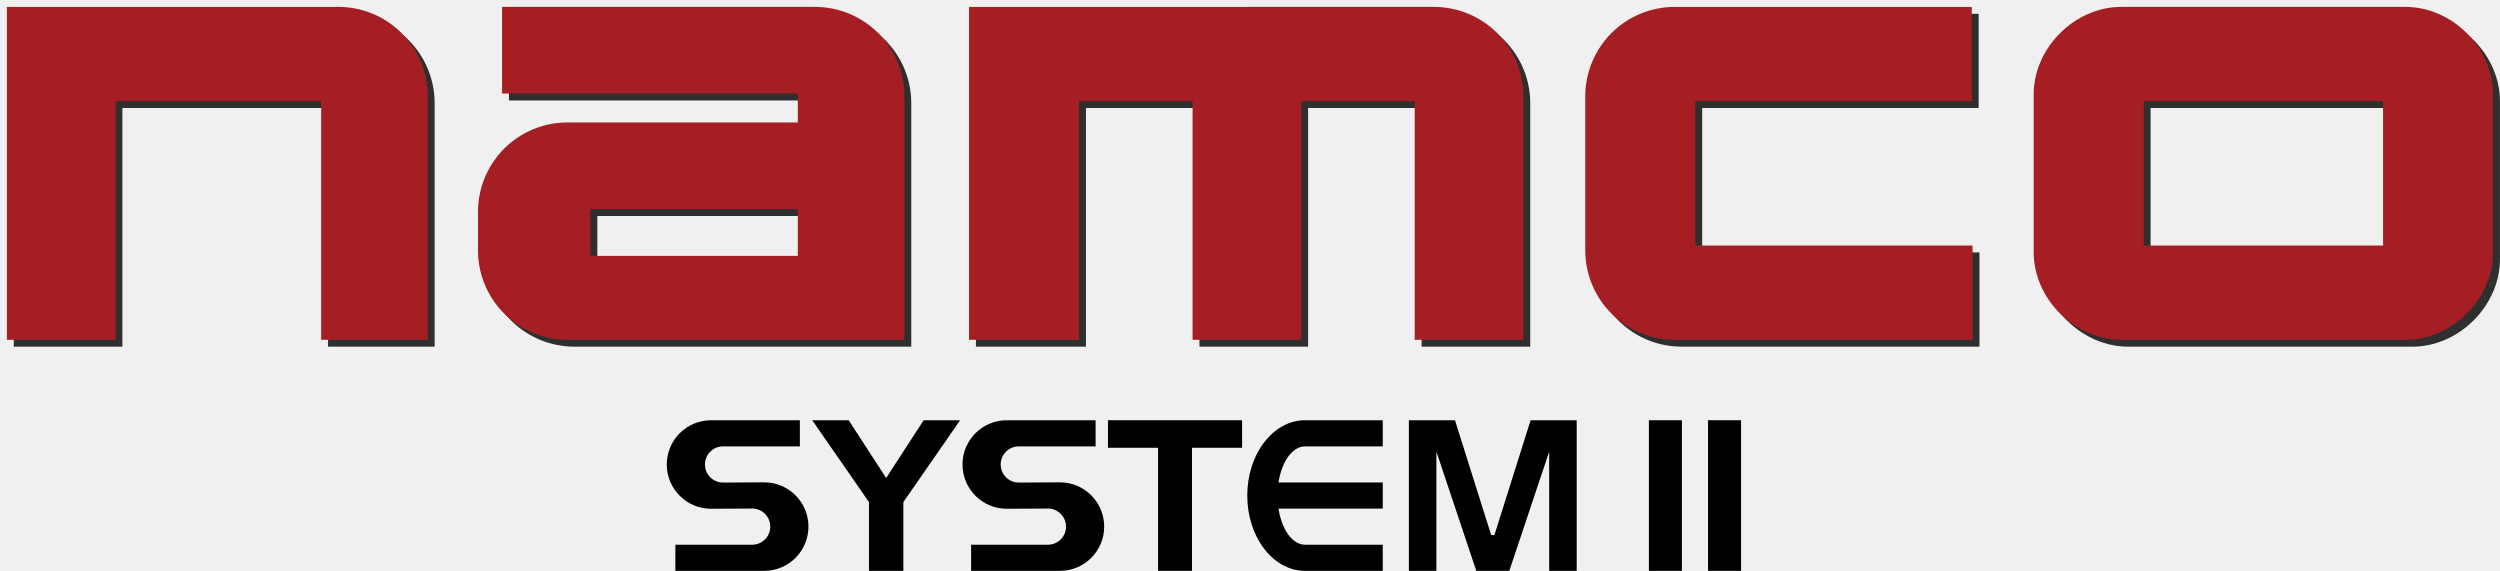
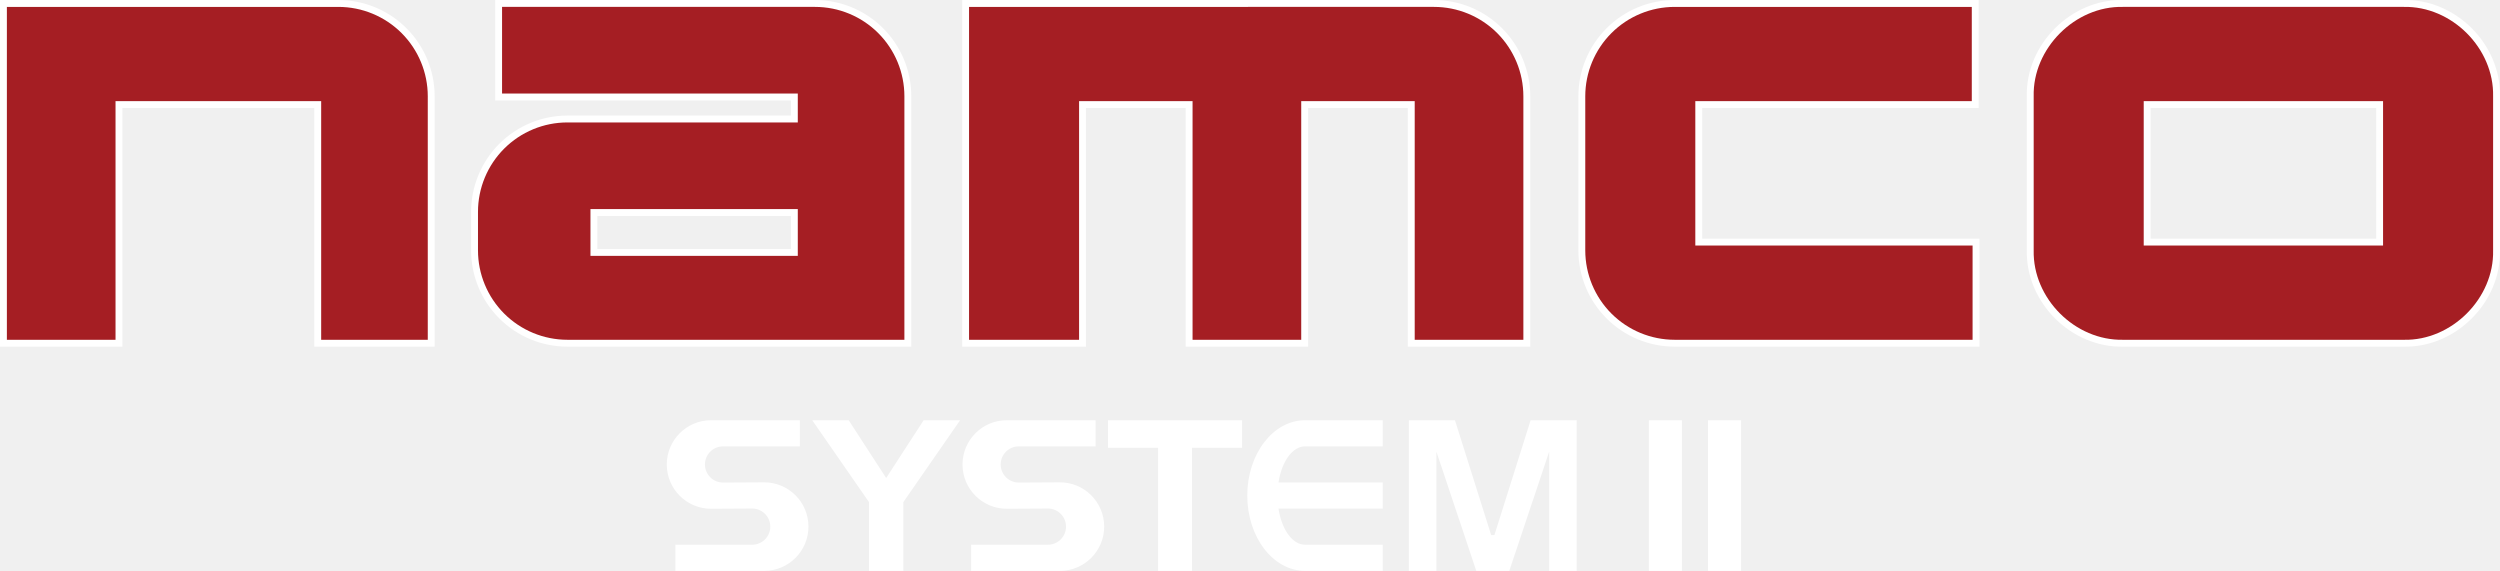
<svg xmlns="http://www.w3.org/2000/svg" width="3635.027mm" height="830.034mm" viewBox="0 0 3635.027 830.033" version="1.1" id="svg1" xml:space="preserve">
  <defs id="defs1">
    <marker id="DistanceX" orient="auto" refX="0" refY="0" style="overflow:visible">
      <path d="M 3,-3 -3,3 M 0,-5 V 5" style="stroke:#000000;stroke-width:0.5" id="path1" />
    </marker>
    <pattern id="Hatch" patternUnits="userSpaceOnUse" width="8" height="8" x="0" y="0">
      <path d="M8 4 l-4,4" stroke="#000000" stroke-width="0.25" linecap="square" id="path2" />
      <path d="M6 2 l-4,4" stroke="#000000" stroke-width="0.25" linecap="square" id="path3" />
      <path d="M4 0 l-4,4" stroke="#000000" stroke-width="0.25" linecap="square" id="path4" />
    </pattern>
    <symbol id="*Model_Space" />
    <symbol id="*Paper_Space" />
    <symbol id="*Paper_Space0" />
    <marker id="DistanceX-0" orient="auto" refX="0" refY="0" style="overflow:visible">
      <path d="M 3,-3 -3,3 M 0,-5 V 5" style="stroke:#000000;stroke-width:0.5" id="path1-9" />
    </marker>
    <pattern id="Hatch-4" patternUnits="userSpaceOnUse" width="8" height="8" x="0" y="0">
      <path d="M8 4 l-4,4" stroke="#000000" stroke-width="0.25" linecap="square" id="path2-8" />
      <path d="M6 2 l-4,4" stroke="#000000" stroke-width="0.25" linecap="square" id="path3-8" />
      <path d="M4 0 l-4,4" stroke="#000000" stroke-width="0.25" linecap="square" id="path4-2" />
    </pattern>
    <symbol id="*Model_Space-4" />
    <symbol id="*Paper_Space-5" />
    <symbol id="*Paper_Space0-5" />
    <marker id="DistanceX-02" orient="auto" refX="0" refY="0" style="overflow:visible">
      <path d="M 3,-3 -3,3 M 0,-5 V 5" style="stroke:#000000;stroke-width:0.5" id="path1-4" />
    </marker>
    <pattern id="Hatch-8" patternUnits="userSpaceOnUse" width="8" height="8" x="0" y="0">
      <path d="M8 4 l-4,4" stroke="#000000" stroke-width="0.25" linecap="square" id="path2-6" />
      <path d="M6 2 l-4,4" stroke="#000000" stroke-width="0.25" linecap="square" id="path3-5" />
      <path d="M4 0 l-4,4" stroke="#000000" stroke-width="0.25" linecap="square" id="path4-0" />
    </pattern>
    <symbol id="*Model_Space-9" />
    <symbol id="*Paper_Space-0" />
    <symbol id="*Paper_Space0-0" />
    <marker id="DistanceX-2" orient="auto" refX="0" refY="0" style="overflow:visible">
      <path d="M 3,-3 -3,3 M 0,-5 V 5" style="stroke:#000000;stroke-width:0.5" id="path1-6" />
    </marker>
    <pattern id="Hatch-0" patternUnits="userSpaceOnUse" width="8" height="8" x="0" y="0">
      <path d="M8 4 l-4,4" stroke="#000000" stroke-width="0.25" linecap="square" id="path2-1" />
      <path d="M6 2 l-4,4" stroke="#000000" stroke-width="0.25" linecap="square" id="path3-6" />
      <path d="M4 0 l-4,4" stroke="#000000" stroke-width="0.25" linecap="square" id="path4-5" />
    </pattern>
    <symbol id="*Model_Space-7" />
    <symbol id="*Paper_Space-54" />
    <symbol id="*Paper_Space0-1" />
    <marker id="DistanceX-4" orient="auto" refX="0" refY="0" style="overflow:visible">
      <path d="M 3,-3 -3,3 M 0,-5 V 5" style="stroke:#000000;stroke-width:0.5" id="path1-3" />
    </marker>
    <pattern id="Hatch-9" patternUnits="userSpaceOnUse" width="8" height="8" x="0" y="0">
      <path d="M8 4 l-4,4" stroke="#000000" stroke-width="0.25" linecap="square" id="path2-88" />
      <path d="M6 2 l-4,4" stroke="#000000" stroke-width="0.25" linecap="square" id="path3-0" />
      <path d="M4 0 l-4,4" stroke="#000000" stroke-width="0.25" linecap="square" id="path4-8" />
    </pattern>
    <symbol id="*Model_Space-77" />
    <symbol id="*Paper_Space-8" />
    <symbol id="*Paper_Space0-3" />
    <marker id="DistanceX-7" orient="auto" refX="0" refY="0" style="overflow:visible">
      <path d="M 3,-3 -3,3 M 0,-5 V 5" style="stroke:#000000;stroke-width:0.5" id="path1-2" />
    </marker>
    <pattern id="Hatch-2" patternUnits="userSpaceOnUse" width="8" height="8" x="0" y="0">
      <path d="M8 4 l-4,4" stroke="#000000" stroke-width="0.25" linecap="square" id="path2-82" />
      <path d="M6 2 l-4,4" stroke="#000000" stroke-width="0.25" linecap="square" id="path3-89" />
      <path d="M4 0 l-4,4" stroke="#000000" stroke-width="0.25" linecap="square" id="path4-07" />
    </pattern>
    <symbol id="*Model_Space-8" />
    <symbol id="*Paper_Space-1" />
    <symbol id="*Paper_Space0-58" />
    <marker id="DistanceX-25" orient="auto" refX="0" refY="0" style="overflow:visible">
      <path d="M 3,-3 -3,3 M 0,-5 V 5" style="stroke:#000000;stroke-width:0.5" id="path1-36" />
    </marker>
    <pattern id="Hatch-1" patternUnits="userSpaceOnUse" width="8" height="8" x="0" y="0">
      <path d="M8 4 l-4,4" stroke="#000000" stroke-width="0.25" linecap="square" id="path2-86" />
      <path d="M6 2 l-4,4" stroke="#000000" stroke-width="0.25" linecap="square" id="path3-2" />
      <path d="M4 0 l-4,4" stroke="#000000" stroke-width="0.25" linecap="square" id="path4-1" />
    </pattern>
    <symbol id="*Model_Space-46" />
    <symbol id="*Paper_Space-2" />
    <symbol id="*Paper_Space0-9" />
    <marker id="DistanceX-5" orient="auto" refX="0" refY="0" style="overflow:visible">
      <path d="M 3,-3 -3,3 M 0,-5 V 5" style="stroke:#000000;stroke-width:0.5" id="path1-7" />
    </marker>
    <pattern id="Hatch-98" patternUnits="userSpaceOnUse" width="8" height="8" x="0" y="0">
      <path d="M8 4 l-4,4" stroke="#000000" stroke-width="0.25" linecap="square" id="path2-3" />
      <path d="M6 2 l-4,4" stroke="#000000" stroke-width="0.25" linecap="square" id="path3-02" />
      <path d="M4 0 l-4,4" stroke="#000000" stroke-width="0.25" linecap="square" id="path4-23" />
    </pattern>
    <symbol id="*Model_Space-6" />
    <symbol id="*Paper_Space-7" />
    <symbol id="*Paper_Space0-15" />
    <marker id="DistanceX-52" orient="auto" refX="0" refY="0" style="overflow:visible">
      <path d="M 3,-3 -3,3 M 0,-5 V 5" style="stroke:#000000;stroke-width:0.5" id="path1-8" />
    </marker>
    <pattern id="Hatch-07" patternUnits="userSpaceOnUse" width="8" height="8" x="0" y="0">
      <path d="M8 4 l-4,4" stroke="#000000" stroke-width="0.25" linecap="square" id="path2-2" />
      <path d="M6 2 l-4,4" stroke="#000000" stroke-width="0.25" linecap="square" id="path3-25" />
      <path d="M4 0 l-4,4" stroke="#000000" stroke-width="0.25" linecap="square" id="path4-9" />
    </pattern>
    <symbol id="*Model_Space-1" />
    <symbol id="*Paper_Space-08" />
    <symbol id="*Paper_Space0-50" />
    <marker id="DistanceX-58" orient="auto" refX="0" refY="0" style="overflow:visible">
      <path d="M 3,-3 -3,3 M 0,-5 V 5" style="stroke:#000000;stroke-width:0.5" id="path1-61" />
    </marker>
    <pattern id="Hatch-5" patternUnits="userSpaceOnUse" width="8" height="8" x="0" y="0">
      <path d="M8 4 l-4,4" stroke="#000000" stroke-width="0.25" linecap="square" id="path2-5" />
      <path d="M6 2 l-4,4" stroke="#000000" stroke-width="0.25" linecap="square" id="path3-1" />
      <path d="M4 0 l-4,4" stroke="#000000" stroke-width="0.25" linecap="square" id="path4-96" />
    </pattern>
    <symbol id="*Model_Space-45" />
    <symbol id="*Paper_Space-4" />
    <symbol id="*Paper_Space0-2" />
    <marker id="DistanceX-45" orient="auto" refX="0" refY="0" style="overflow:visible">
      <path d="M 3,-3 -3,3 M 0,-5 V 5" style="stroke:#000000;stroke-width:0.5" id="path1-62" />
    </marker>
    <pattern id="Hatch-53" patternUnits="userSpaceOnUse" width="8" height="8" x="0" y="0">
      <path d="M8 4 l-4,4" stroke="#000000" stroke-width="0.25" linecap="square" id="path2-56" />
      <path d="M6 2 l-4,4" stroke="#000000" stroke-width="0.25" linecap="square" id="path3-61" />
      <path d="M4 0 l-4,4" stroke="#000000" stroke-width="0.25" linecap="square" id="path4-4" />
    </pattern>
    <symbol id="*Model_Space-462" />
    <symbol id="*Paper_Space-6" />
    <symbol id="*Paper_Space0-8" />
    <marker id="DistanceX-09" orient="auto" refX="0" refY="0" style="overflow:visible">
      <path d="M 3,-3 -3,3 M 0,-5 V 5" style="stroke:#000000;stroke-width:0.5" id="path1-48" />
    </marker>
    <pattern id="Hatch-82" patternUnits="userSpaceOnUse" width="8" height="8" x="0" y="0">
      <path d="M8 4 l-4,4" stroke="#000000" stroke-width="0.25" linecap="square" id="path2-4" />
      <path d="M6 2 l-4,4" stroke="#000000" stroke-width="0.25" linecap="square" id="path3-55" />
      <path d="M4 0 l-4,4" stroke="#000000" stroke-width="0.25" linecap="square" id="path4-17" />
    </pattern>
    <symbol id="*Model_Space-11" />
    <symbol id="*Paper_Space-52" />
    <symbol id="*Paper_Space0-7" />
    <marker id="DistanceX-094" orient="auto" refX="0" refY="0" style="overflow:visible">
      <path d="M 3,-3 -3,3 M 0,-5 V 5" style="stroke:#000000;stroke-width:0.5" id="path1-88" />
    </marker>
    <pattern id="Hatch-24" patternUnits="userSpaceOnUse" width="8" height="8" x="0" y="0">
      <path d="M8 4 l-4,4" stroke="#000000" stroke-width="0.25" linecap="square" id="path2-55" />
      <path d="M6 2 l-4,4" stroke="#000000" stroke-width="0.25" linecap="square" id="path3-17" />
      <path d="M4 0 l-4,4" stroke="#000000" stroke-width="0.25" linecap="square" id="path4-11" />
    </pattern>
    <symbol id="*Model_Space-5" />
    <symbol id="*Paper_Space-27" />
    <symbol id="*Paper_Space0-6" />
    <marker id="DistanceX-0948" orient="auto" refX="0" refY="0" style="overflow:visible">
      <path d="M 3,-3 -3,3 M 0,-5 V 5" style="stroke:#000000;stroke-width:0.5" id="path1-82" />
    </marker>
    <pattern id="Hatch-45" patternUnits="userSpaceOnUse" width="8" height="8" x="0" y="0">
      <path d="M8 4 l-4,4" stroke="#000000" stroke-width="0.25" linecap="square" id="path2-51" />
      <path d="M6 2 l-4,4" stroke="#000000" stroke-width="0.25" linecap="square" id="path3-7" />
      <path d="M4 0 l-4,4" stroke="#000000" stroke-width="0.25" linecap="square" id="path4-115" />
    </pattern>
    <symbol id="*Model_Space-2" />
    <symbol id="*Paper_Space-76" />
    <symbol id="*Paper_Space0-14" />
    <marker id="DistanceX-76" orient="auto" refX="0" refY="0" style="overflow:visible">
      <path d="M 3,-3 -3,3 M 0,-5 V 5" style="stroke:#000000;stroke-width:0.5" id="path1-1" />
    </marker>
    <pattern id="Hatch-89" patternUnits="userSpaceOnUse" width="8" height="8" x="0" y="0">
      <path d="M8 4 l-4,4" stroke="#000000" stroke-width="0.25" linecap="square" id="path2-27" />
      <path d="M6 2 l-4,4" stroke="#000000" stroke-width="0.25" linecap="square" id="path3-9" />
      <path d="M4 0 l-4,4" stroke="#000000" stroke-width="0.25" linecap="square" id="path4-54" />
    </pattern>
    <symbol id="*Model_Space-3" />
    <symbol id="*Paper_Space-12" />
    <symbol id="*Paper_Space0-33" />
    <marker id="DistanceX-44" orient="auto" refX="0" refY="0" style="overflow:visible">
      <path d="M 3,-3 -3,3 M 0,-5 V 5" style="stroke:#000000;stroke-width:0.5" id="path1-60" />
    </marker>
    <pattern id="Hatch-6" patternUnits="userSpaceOnUse" width="8" height="8" x="0" y="0">
      <path d="M8 4 l-4,4" stroke="#000000" stroke-width="0.25" linecap="square" id="path2-61" />
      <path d="M6 2 l-4,4" stroke="#000000" stroke-width="0.25" linecap="square" id="path3-84" />
      <path d="M4 0 l-4,4" stroke="#000000" stroke-width="0.25" linecap="square" id="path4-963" />
    </pattern>
    <symbol id="*Model_Space-78" />
    <symbol id="*Paper_Space-82" />
    <symbol id="*Paper_Space0-91" />
  </defs>
  <g id="g3" style="display:inline">
-     <g id="g9" transform="matrix(0.2645833,0,0,0.2645833,17.50079,443.033)" style="display:inline;fill:#000000;fill-opacity:0.803">
-       <path id="path5" style="fill:#000000;fill-opacity:0.803;stroke:none;stroke-width:0.945;stroke-linecap:round" d="m 178.216,163.218 v 484 H 336.199 V 300.219 h 299.006 v 346.999 h 154.993 l 0.005,-354 c 0.003,-34.478 -13.692,-67.544 -38.072,-91.924 -24.38,-24.38 -57.446,-38.076 -91.923,-38.076 z" transform="matrix(3.779528,0,0,3.779528,-664.1265,-2215.626)" />
-       <path d="M 898.216,163.217 V 289.217 h 430.001 v 42 H 993.224 c -34.482,3e-5 -67.548,13.697 -91.928,38.076 -24.38,24.38 -38.076,57.445 -38.08,91.924 v 56 c 0.005,34.478 13.701,67.544 38.08,91.924 24.38,24.38 57.446,38.076 91.928,38.076 h 489.985 l 0.01,-354 c 0.01,-34.478 -13.691,-67.544 -38.071,-91.924 -24.38,-24.38 -57.445,-38.076 -91.924,-38.076 z m 128.535,294 h 301.466 v 68 h -301.466 z" style="fill:#000000;fill-opacity:0.803;stroke:none;stroke-width:0.945;stroke-linecap:round" id="path6" transform="matrix(3.779528,0,0,3.779528,-664.1265,-2215.626)" />
-       <path id="path7" style="fill:#000000;fill-opacity:0.803;stroke:none;stroke-width:3.571;stroke-linecap:round" d="M 5297.01,-1598.74 V 230.551 h 604.72 V -1080.94 h 623.62 V 230.551 h 597.17 V -1080.94 h 623.62 V 230.551 h 597.17 v -1337.952 c 0,-130.312 -51.767,-255.286 -143.911,-347.43 -92.144,-92.144 -217.118,-143.91 -347.428,-143.91 z" />
-       <path id="path8" style="fill:#000000;fill-opacity:0.803;stroke:none;stroke-width:3.571;stroke-linecap:round" d="m 10807.6,-1598.74 -1632.798,-10e-5 c -130.31,-10e-5 -255.283,51.766 -347.427,143.91 -92.144,92.144 -143.91,217.118 -143.912,347.43 v 846.614 c 0,130.311 51.768,255.285 143.912,347.429 92.144,92.144 217.118,143.91 347.427,143.91 L 10811.9,230.551 V -287.244 H 9288.19 v -793.696 h 1519.41 z" />
-       <path d="m 11639.1,-1598.741 c -263.418,-6.18 -497.563,227.966 -491.392,491.34 v 846.613 c -5.564,264.138 227.208,496.91 491.369,491.338 H 13181.1 c 263.375,6.181 497.521,-227.964 491.321,-491.338 v -846.613 c 5.716,-263.883 -227.319,-497.012 -491.321,-491.34 z m 113.299,517.801 H 13067.7 v 793.695 h -1315.301 z" style="fill:#000000;fill-opacity:0.803;stroke:none;stroke-width:3.571;stroke-linecap:round" id="path9" />
+     <g id="g49" transform="matrix(0.2645833,0,0,0.2645833,7.500191,433.0329)" style="display:inline">
+       <path id="path94" style="fill:#ffffff;stroke-width:3.78;stroke-linecap:round" d="M -28.347,-1636.538 V 268.343 H 644.342 V -1043.145 H 1698.854 V 268.343 h 661.387 l 0.023,-1375.74 c 0.011,-140.323 -55.747,-274.936 -154.969,-374.158 -99.222,-99.222 -233.834,-154.983 -374.15,-154.982 z" />
+       <path id="path96" style="fill:#ffffff;stroke-width:3.78;stroke-linecap:round" d="m 2692.913,-1636.538 v 551.811 h 1625.197 v 83.148 H 3089.794 c -140.333,1e-4 -274.944,55.763 -374.166,154.984 -99.222,99.222 -154.98,233.833 -154.998,374.15 v 211.66 c 0.019,140.316 55.776,274.93 154.998,374.152 99.222,99.222 233.834,154.975 374.166,154.975 h 1889.705 l 0.045,-1375.732 c 0.042,-140.332 -55.741,-274.946 -154.961,-374.166 -99.221,-99.221 -233.836,-154.983 -374.158,-154.982 z m 561.387,1186.771 H 4318.11 V -268.35 H 3254.3 Z" />
+       <path id="path98" style="fill:#ffffff;stroke-linecap:round" d="M 5259.215,-1636.536 V 268.345 h 680.311 V -1043.145 h 548.029 V 268.345 H 7160.315 V -1043.145 h 548.029 V 268.345 H 8381.106 V -1107.401 c 0,-140.321 -55.759,-274.935 -154.98,-374.156 -99.222,-99.222 -233.834,-154.979 -374.154,-154.978 z" />
+       <path id="path100" style="fill:#ffffff;stroke-linecap:round" d="m 9174.801,-1636.536 c -140.319,-1e-4 -274.931,55.757 -374.152,154.978 -99.222,99.222 -154.978,233.833 -154.981,374.154 v 846.613 c 0,140.321 55.759,274.933 154.981,374.154 99.222,99.222 233.833,154.979 374.152,154.979 H 10849.696 V -325.04 H 9325.985 V -1043.145 h 1519.41 v -593.391 z" />
+       <path id="path102" style="fill:#ffffff;stroke-linecap:round" d="M 13181.098,-1636.538 H 11639.1 l 0.887,0.01 c -286.321,-6.718 -536.771,243.729 -530.063,530.01 v -0.885 846.613 -0.797 c -6.041,286.795 243.135,535.971 529.952,529.922 l -0.797,0.008 H 13181.1 l -0.886,-0.01 c 286.282,6.718 536.731,-243.731 529.992,-530.014 v 0.891 -846.613 0.818 c 6.208,-286.601 -243.204,-536.106 -529.918,-529.945 z m -1390.904,593.393 h 1239.711 v 718.105 h -1239.711 z" />
    </g>
    <g id="g83" transform="matrix(0.2645833,0,0,0.2645833,7.500191,433.0329)" style="display:inline">
      <path id="path127" style="fill:#a51e23;fill-opacity:1;stroke:none;stroke-width:0.945;stroke-linecap:round" d="m 178.216,163.218 v 484 H 336.199 V 300.219 h 299.006 v 346.999 h 154.993 l 0.005,-354 c 0.003,-34.478 -13.692,-67.544 -38.072,-91.924 -24.38,-24.38 -57.446,-38.076 -91.923,-38.076 z" transform="matrix(3.779528,0,0,3.779528,-664.1265,-2215.626)" />
      <path d="M 898.216,163.217 V 289.217 h 430.001 v 42 H 993.224 c -34.482,3e-5 -67.548,13.697 -91.928,38.076 -24.38,24.38 -38.076,57.445 -38.08,91.924 v 56 c 0.005,34.478 13.701,67.544 38.08,91.924 24.38,24.38 57.446,38.076 91.928,38.076 h 489.985 l 0.01,-354 c 0.01,-34.478 -13.691,-67.544 -38.071,-91.924 -24.38,-24.38 -57.445,-38.076 -91.924,-38.076 z m 128.535,294 h 301.466 v 68 h -301.466 z" style="fill:#a51e23;fill-opacity:1;stroke:none;stroke-width:0.945;stroke-linecap:round" id="path128" transform="matrix(3.779528,0,0,3.779528,-664.1265,-2215.626)" />
      <path id="path41" style="fill:#a51e23;fill-opacity:1;stroke:none;stroke-width:3.571;stroke-linecap:round" d="M 5297.01,-1598.74 V 230.551 h 604.72 V -1080.94 h 623.62 V 230.551 h 597.17 V -1080.94 h 623.62 V 230.551 h 597.17 v -1337.952 c 0,-130.312 -51.767,-255.286 -143.911,-347.43 -92.144,-92.144 -217.118,-143.91 -347.428,-143.91 z" />
      <path id="path51" style="fill:#a51e23;fill-opacity:1;stroke:none;stroke-width:3.571;stroke-linecap:round" d="m 10807.6,-1598.74 -1632.798,-10e-5 c -130.31,-10e-5 -255.283,51.766 -347.427,143.91 -92.144,92.144 -143.91,217.118 -143.912,347.43 v 846.614 c 0,130.311 51.768,255.285 143.912,347.429 92.144,92.144 217.118,143.91 347.427,143.91 L 10811.9,230.551 V -287.244 H 9288.19 v -793.696 h 1519.41 z" />
      <path d="m 11639.1,-1598.741 c -263.418,-6.18 -497.563,227.966 -491.392,491.34 v 846.613 c -5.564,264.138 227.208,496.91 491.369,491.338 H 13181.1 c 263.375,6.181 497.521,-227.964 491.321,-491.338 v -846.613 c 5.716,-263.883 -227.319,-497.012 -491.321,-491.34 z m 113.299,517.801 H 13067.7 v 793.695 h -1315.301 z" style="fill:#a51e23;fill-opacity:1;stroke:none;stroke-width:3.571;stroke-linecap:round" id="path129" />
    </g>
  </g>
  <g id="g260" style="display:inline;fill:#000000;fill-opacity:1">
-     <path id="path16-1" style="fill:#000000;fill-opacity:1;stroke:none;stroke-width:1;stroke-linecap:round;stroke-dasharray:none" d="m 1111.142,830.032 c 35.614,9.3e-4 64.458,-28.923 64.358,-64.537 -0.099,-35.614 -29.104,-64.377 -64.718,-64.177 l -59.328,0.333 c -14.558,0.08 -26.413,-11.677 -26.453,-26.235 -0.041,-14.558 11.749,-26.381 26.307,-26.382 h 111.691 V 611.033 l -129.141,-1e-5 c -35.614,8.3e-4 -64.456,28.924 -64.356,64.537 0.099,35.613 29.102,64.375 64.714,64.176 l 59.328,-0.331 c 14.559,-0.081 26.415,11.677 26.456,26.235 0.041,14.558 -11.75,26.382 -26.308,26.382 l -111.691,-5e-5 v 37.999 z" />
-     <path d="m 1181.001,611.033 82.5,119 v 99.999 h 49.998 v -99.999 l 82.5,-119 h -52.999 l -54.501,84 -54.499,-84 z" style="display:inline;fill:#000000;fill-opacity:1;stroke:none;stroke-width:1;stroke-linecap:round;stroke-dasharray:none" id="path99" />
-     <path id="path258" style="display:inline;fill:#000000;fill-opacity:1;stroke:none;stroke-width:1;stroke-linecap:round;stroke-dasharray:none" d="m 1541.142,830.032 c 35.614,9.3e-4 64.458,-28.923 64.358,-64.537 -0.099,-35.614 -29.104,-64.377 -64.718,-64.177 l -59.328,0.333 c -14.558,0.08 -26.413,-11.677 -26.453,-26.235 -0.041,-14.558 11.749,-26.381 26.307,-26.382 h 111.691 V 611.033 l -129.141,-1e-5 c -35.614,8.3e-4 -64.456,28.924 -64.356,64.537 0.099,35.613 29.102,64.375 64.714,64.176 l 59.328,-0.331 c 14.559,-0.081 26.415,11.677 26.456,26.235 0.041,14.558 -11.75,26.382 -26.308,26.382 l -111.691,-5e-5 v 37.999 z" />
-     <path d="m 1610.999,611.033 v 40.026 h 72.835 v 178.973 h 49.331 V 651.059 h 72.835 v -40.026 z" style="display:inline;fill:#000000;fill-opacity:1;stroke:none;stroke-width:1;stroke-linecap:round;stroke-dasharray:none" id="path248" />
-     <path id="path57-1" style="fill:#000000;fill-opacity:1;stroke:none;stroke-width:1;stroke-linecap:round;stroke-dasharray:none" d="m 2010.529,611.033 v 38 h -113.028 c -17.998,3e-5 -33.779,21.486 -38.562,52.5 l 151.591,-4.1e-4 v 38.002 h -151.591 c 4.783,31.014 20.564,52.5 38.562,52.5 l 113.028,-6e-5 v 37.999 l -113.028,-3.2e-4 c -46.378,-0.026 -83.964,-49.043 -83.964,-109.5 0,-60.457 37.586,-109.474 83.964,-109.5 z" />
-     <path d="m 2048.531,611.033 v 218.999 h 40 v -173.343 l 58,173.343 h 48.001 l 57.999,-173.343 v 173.343 h 40 V 611.033 h -67.001 l -52.655,167.001 h -4.688 L 2115.529,611.033 Z" style="display:inline;fill:#000000;fill-opacity:1;stroke:none;stroke-width:1;stroke-linecap:round;stroke-dasharray:none" id="path251" />
-     <path id="path257" style="display:inline;fill:#000000;fill-opacity:1;stroke:none;stroke-width:1;stroke-linecap:round;stroke-dasharray:none" d="m 2483.5,611.033 v 218.999 h 48.001 V 611.033 Z m -86,0 v 218.999 h 48.001 V 611.033 Z" />
+     <path id="path16-1" style="fill:#ffffff;fill-opacity:1;stroke:none;stroke-width:1;stroke-linecap:round;stroke-dasharray:none" d="m 1111.142,830.032 c 35.614,9.3e-4 64.458,-28.923 64.358,-64.537 -0.099,-35.614 -29.104,-64.377 -64.718,-64.177 l -59.328,0.333 c -14.558,0.08 -26.413,-11.677 -26.453,-26.235 -0.041,-14.558 11.749,-26.381 26.307,-26.382 h 111.691 V 611.033 l -129.141,-1e-5 c -35.614,8.3e-4 -64.456,28.924 -64.356,64.537 0.099,35.613 29.102,64.375 64.714,64.176 l 59.328,-0.331 c 14.559,-0.081 26.415,11.677 26.456,26.235 0.041,14.558 -11.75,26.382 -26.308,26.382 l -111.691,-5e-5 v 37.999 z" />
+     <path d="m 1181.001,611.033 82.5,119 v 99.999 h 49.998 v -99.999 l 82.5,-119 h -52.999 l -54.501,84 -54.499,-84 z" style="display:inline;fill:#ffffff;fill-opacity:1;stroke:none;stroke-width:1;stroke-linecap:round;stroke-dasharray:none" id="path99" />
+     <path id="path258" style="display:inline;fill:#ffffff;fill-opacity:1;stroke:none;stroke-width:1;stroke-linecap:round;stroke-dasharray:none" d="m 1541.142,830.032 c 35.614,9.3e-4 64.458,-28.923 64.358,-64.537 -0.099,-35.614 -29.104,-64.377 -64.718,-64.177 l -59.328,0.333 c -14.558,0.08 -26.413,-11.677 -26.453,-26.235 -0.041,-14.558 11.749,-26.381 26.307,-26.382 h 111.691 V 611.033 l -129.141,-1e-5 c -35.614,8.3e-4 -64.456,28.924 -64.356,64.537 0.099,35.613 29.102,64.375 64.714,64.176 l 59.328,-0.331 c 14.559,-0.081 26.415,11.677 26.456,26.235 0.041,14.558 -11.75,26.382 -26.308,26.382 l -111.691,-5e-5 v 37.999 z" />
+     <path d="m 1610.999,611.033 v 40.026 h 72.835 v 178.973 h 49.331 V 651.059 h 72.835 v -40.026 z" style="display:inline;fill:#ffffff;fill-opacity:1;stroke:none;stroke-width:1;stroke-linecap:round;stroke-dasharray:none" id="path248" />
+     <path id="path57-1" style="fill:#ffffff;fill-opacity:1;stroke:none;stroke-width:1;stroke-linecap:round;stroke-dasharray:none" d="m 2010.529,611.033 v 38 h -113.028 c -17.998,3e-5 -33.779,21.486 -38.562,52.5 l 151.591,-4.1e-4 v 38.002 h -151.591 c 4.783,31.014 20.564,52.5 38.562,52.5 l 113.028,-6e-5 v 37.999 l -113.028,-3.2e-4 c -46.378,-0.026 -83.964,-49.043 -83.964,-109.5 0,-60.457 37.586,-109.474 83.964,-109.5 z" />
+     <path d="m 2048.531,611.033 v 218.999 h 40 v -173.343 l 58,173.343 h 48.001 l 57.999,-173.343 v 173.343 h 40 V 611.033 h -67.001 l -52.655,167.001 h -4.688 L 2115.529,611.033 Z" style="display:inline;fill:#ffffff;fill-opacity:1;stroke:none;stroke-width:1;stroke-linecap:round;stroke-dasharray:none" id="path251" />
+     <path id="path257" style="display:inline;fill:#ffffff;fill-opacity:1;stroke:none;stroke-width:1;stroke-linecap:round;stroke-dasharray:none" d="m 2483.5,611.033 v 218.999 h 48.001 V 611.033 Z m -86,0 v 218.999 h 48.001 V 611.033 Z" />
  </g>
</svg>
